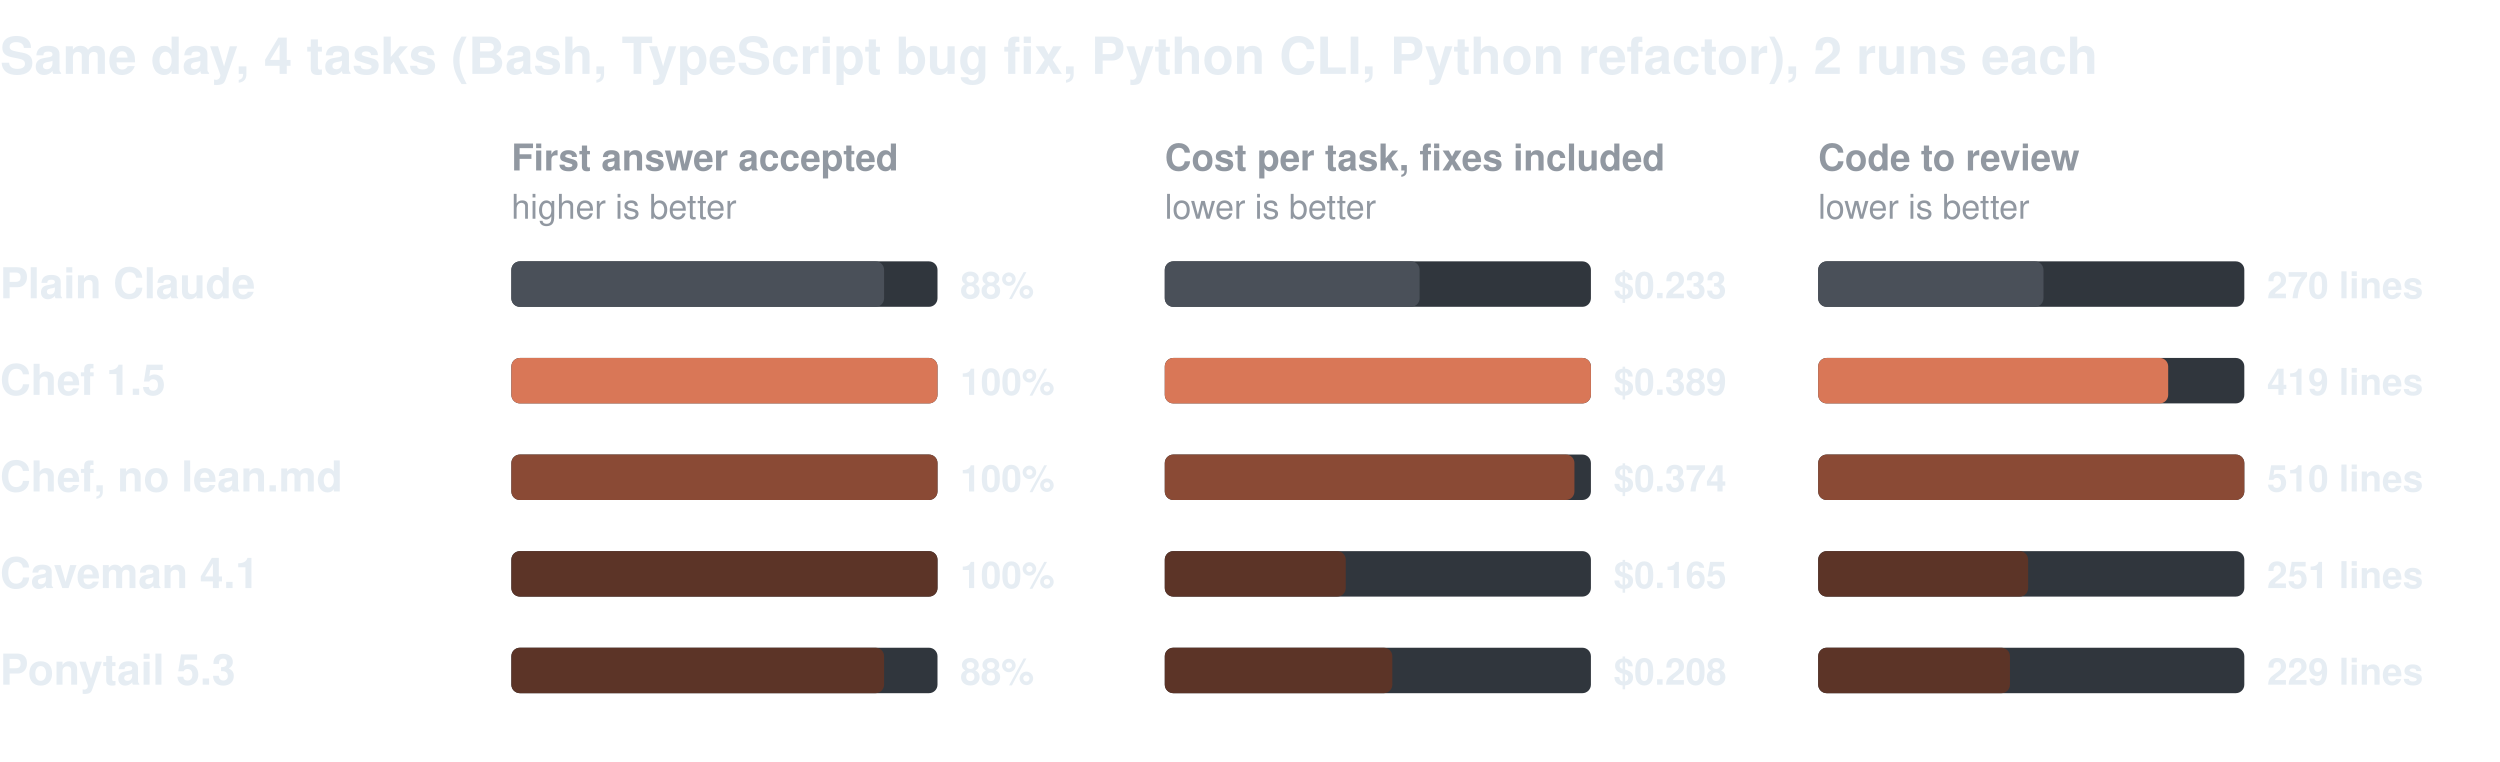
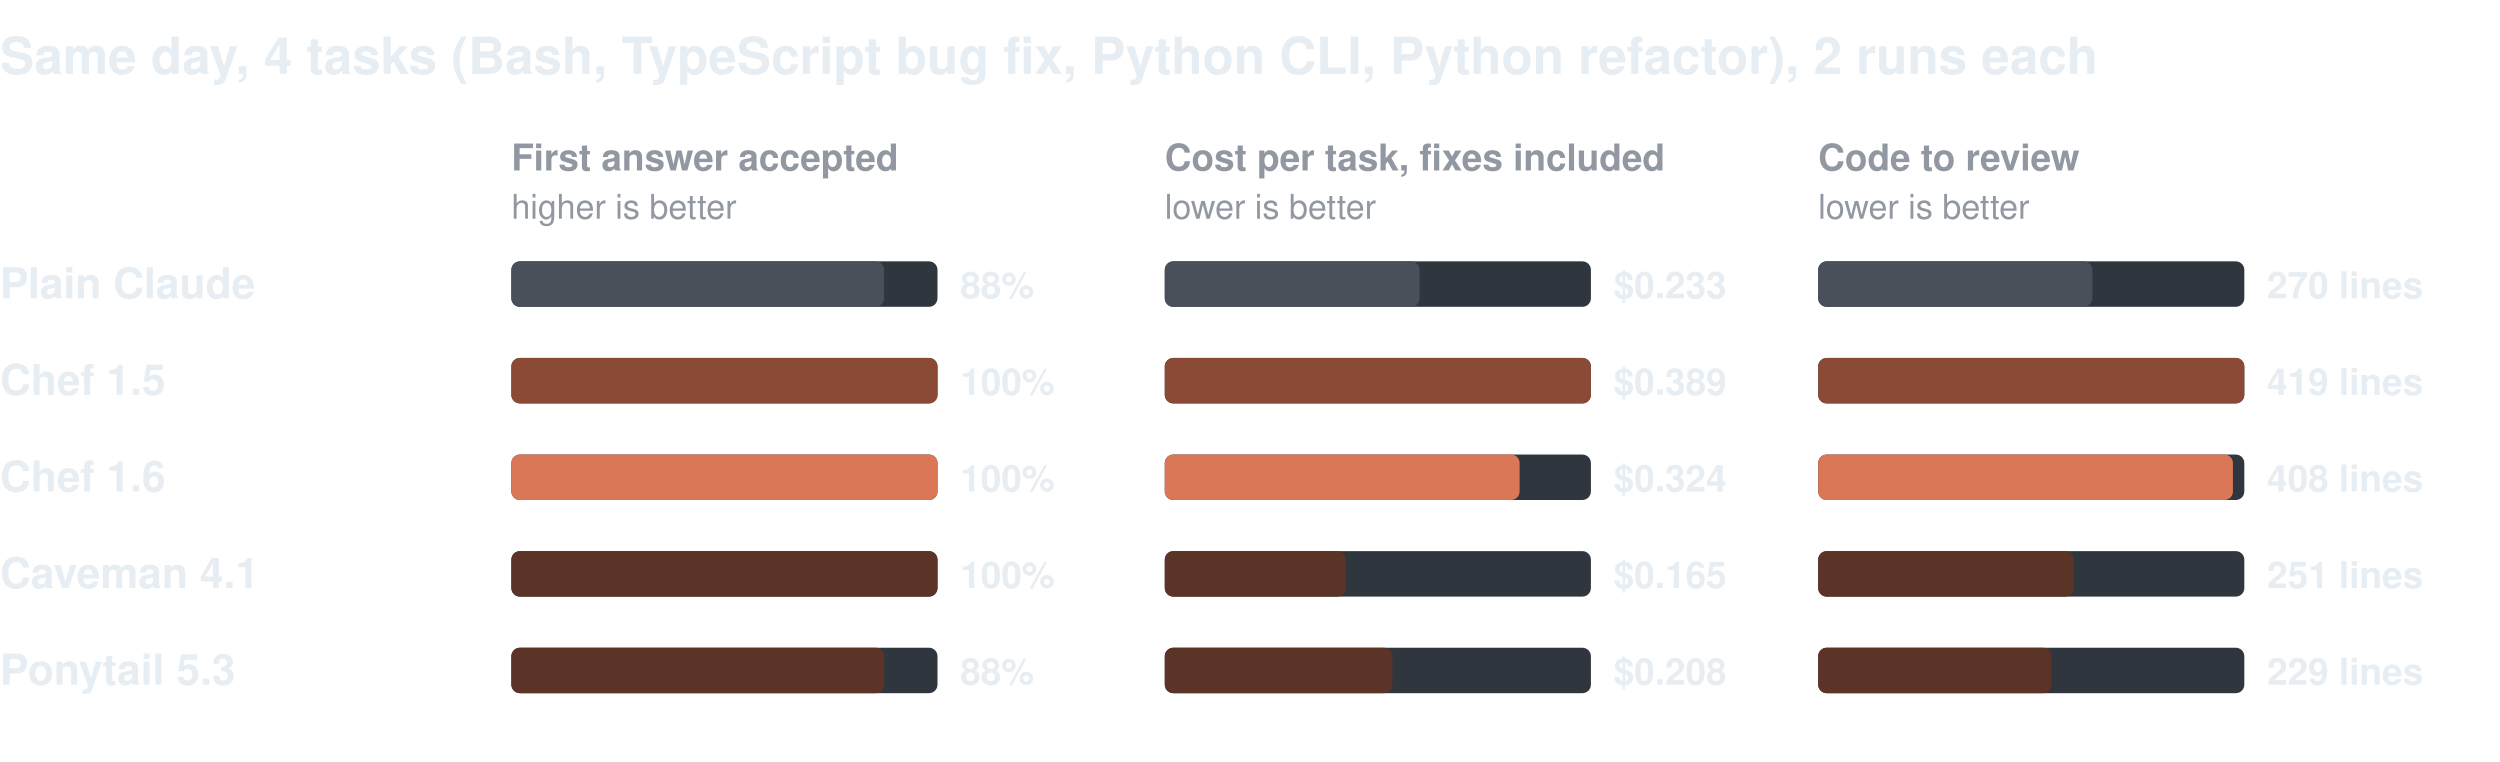
- <svg xmlns="http://www.w3.org/2000/svg" width="880" height="268" viewBox="0 0 880 268" role="img" aria-label="Same day, 4 tasks (Bash, TypeScript bug fix, Python CLI, Python refactor), 2 runs each. Plain Claude: first answer accepted 88%, $0.233 per task, 270 lines to review; Chef 1.5: first answer accepted 100%, $0.389 per task, 419 lines to review; Chef, no lean.md: first answer accepted 100%, $0.374 per task, 510 lines to review; Caveman 4.1: first answer accepted 100%, $0.165 per task, 251 lines to review; Ponytail 5.3: first answer accepted 88%, $0.208 per task, 229 lines to review">
+ <svg xmlns="http://www.w3.org/2000/svg" width="880" height="268" viewBox="0 0 880 268" role="img" aria-label="Same day, 4 tasks (Bash, TypeScript bug fix, Python CLI, Python refactor), 2 runs each. Plain Claude: first answer accepted 88%, $0.233 per task, 270 lines to review; Chef 1.5: first answer accepted 100%, $0.389 per task, 419 lines to review; Chef 1.6: first answer accepted 100%, $0.324 per task, 408 lines to review; Caveman 4.1: first answer accepted 100%, $0.165 per task, 251 lines to review; Ponytail 5.3: first answer accepted 88%, $0.208 per task, 229 lines to review">
  <text x="0.0" y="26.0" fill="#E6EDF3" font-family="-apple-system, BlinkMacSystemFont, 'Segoe UI', Helvetica, Arial, sans-serif" font-size="18" font-weight="600" text-anchor="start">Same day, 4 tasks (Bash, TypeScript bug fix, Python CLI, Python refactor), 2 runs each</text>
  <text x="180.0" y="60.0" fill="#9198A1" font-family="-apple-system, BlinkMacSystemFont, 'Segoe UI', Helvetica, Arial, sans-serif" font-size="13" font-weight="600" text-anchor="start">First answer accepted</text>
  <text x="180.0" y="77.0" fill="#9198A1" font-family="-apple-system, BlinkMacSystemFont, 'Segoe UI', Helvetica, Arial, sans-serif" font-size="12" font-weight="400" text-anchor="start">higher is better</text>
  <text x="410.0" y="60.0" fill="#9198A1" font-family="-apple-system, BlinkMacSystemFont, 'Segoe UI', Helvetica, Arial, sans-serif" font-size="13" font-weight="600" text-anchor="start">Cost per task, fixes included</text>
  <text x="410.0" y="77.0" fill="#9198A1" font-family="-apple-system, BlinkMacSystemFont, 'Segoe UI', Helvetica, Arial, sans-serif" font-size="12" font-weight="400" text-anchor="start">lower is better</text>
  <text x="640.0" y="60.0" fill="#9198A1" font-family="-apple-system, BlinkMacSystemFont, 'Segoe UI', Helvetica, Arial, sans-serif" font-size="13" font-weight="600" text-anchor="start">Code to review</text>
  <text x="640.0" y="77.0" fill="#9198A1" font-family="-apple-system, BlinkMacSystemFont, 'Segoe UI', Helvetica, Arial, sans-serif" font-size="12" font-weight="400" text-anchor="start">lower is better</text>
  <text x="0.0" y="105.0" fill="#E6EDF3" font-family="-apple-system, BlinkMacSystemFont, 'Segoe UI', Helvetica, Arial, sans-serif" font-size="15" font-weight="600" text-anchor="start">Plain Claude</text>
  <rect x="180.0" y="92.0" width="150.0" height="16.0" rx="3" fill="#30363D" />
  <rect x="180.0" y="92.0" width="131.2" height="16.0" rx="3" fill="#4A5059" />
  <text x="338.0" y="105.0" fill="#E6EDF3" font-family="-apple-system, BlinkMacSystemFont, 'Segoe UI', Helvetica, Arial, sans-serif" font-size="13" font-weight="600" text-anchor="start">88%</text>
  <rect x="410.0" y="92.0" width="150.0" height="16.0" rx="3" fill="#30363D" />
  <rect x="410.0" y="92.0" width="89.7" height="16.0" rx="3" fill="#4A5059" />
  <text x="568.0" y="105.0" fill="#E6EDF3" font-family="-apple-system, BlinkMacSystemFont, 'Segoe UI', Helvetica, Arial, sans-serif" font-size="13" font-weight="600" text-anchor="start">$0.233</text>
  <rect x="640.0" y="92.0" width="150.0" height="16.0" rx="3" fill="#30363D" />
-   <rect x="640.0" y="92.0" width="79.3" height="16.0" rx="3" fill="#4A5059" />
+   <rect x="640.0" y="92.0" width="96.5" height="16.0" rx="3" fill="#4A5059" />
  <text x="798.0" y="105.0" fill="#E6EDF3" font-family="-apple-system, BlinkMacSystemFont, 'Segoe UI', Helvetica, Arial, sans-serif" font-size="13" font-weight="600" text-anchor="start">270 lines</text>
  <text x="0.0" y="139.0" fill="#E6EDF3" font-family="-apple-system, BlinkMacSystemFont, 'Segoe UI', Helvetica, Arial, sans-serif" font-size="15" font-weight="600" text-anchor="start">Chef 1.5</text>
  <rect x="180.0" y="126.0" width="150.0" height="16.0" rx="3" fill="#30363D" />
-   <rect x="180.0" y="126.0" width="150.0" height="16.0" rx="3" fill="#D97757" />
+   <rect x="180.0" y="126.0" width="150.0" height="16.0" rx="3" fill="#8A4A35" />
  <text x="338.0" y="139.0" fill="#E6EDF3" font-family="-apple-system, BlinkMacSystemFont, 'Segoe UI', Helvetica, Arial, sans-serif" font-size="13" font-weight="600" text-anchor="start">100%</text>
  <rect x="410.0" y="126.0" width="150.0" height="16.0" rx="3" fill="#30363D" />
-   <rect x="410.0" y="126.0" width="150.0" height="16.0" rx="3" fill="#D97757" />
+   <rect x="410.0" y="126.0" width="150.0" height="16.0" rx="3" fill="#8A4A35" />
  <text x="568.0" y="139.0" fill="#E6EDF3" font-family="-apple-system, BlinkMacSystemFont, 'Segoe UI', Helvetica, Arial, sans-serif" font-size="13" font-weight="600" text-anchor="start">$0.389</text>
  <rect x="640.0" y="126.0" width="150.0" height="16.0" rx="3" fill="#30363D" />
-   <rect x="640.0" y="126.0" width="123.2" height="16.0" rx="3" fill="#D97757" />
+   <rect x="640.0" y="126.0" width="150.0" height="16.0" rx="3" fill="#8A4A35" />
  <text x="798.0" y="139.0" fill="#E6EDF3" font-family="-apple-system, BlinkMacSystemFont, 'Segoe UI', Helvetica, Arial, sans-serif" font-size="13" font-weight="600" text-anchor="start">419 lines</text>
-   <text x="0.0" y="173.0" fill="#E6EDF3" font-family="-apple-system, BlinkMacSystemFont, 'Segoe UI', Helvetica, Arial, sans-serif" font-size="15" font-weight="600" text-anchor="start">Chef, no lean.md</text>
+   <text x="0.0" y="173.0" fill="#E6EDF3" font-family="-apple-system, BlinkMacSystemFont, 'Segoe UI', Helvetica, Arial, sans-serif" font-size="15" font-weight="600" text-anchor="start">Chef 1.6</text>
  <rect x="180.0" y="160.0" width="150.0" height="16.0" rx="3" fill="#30363D" />
-   <rect x="180.0" y="160.0" width="150.0" height="16.0" rx="3" fill="#8A4A35" />
+   <rect x="180.0" y="160.0" width="150.0" height="16.0" rx="3" fill="#D97757" />
  <text x="338.0" y="173.0" fill="#E6EDF3" font-family="-apple-system, BlinkMacSystemFont, 'Segoe UI', Helvetica, Arial, sans-serif" font-size="13" font-weight="600" text-anchor="start">100%</text>
  <rect x="410.0" y="160.0" width="150.0" height="16.0" rx="3" fill="#30363D" />
-   <rect x="410.0" y="160.0" width="144.2" height="16.0" rx="3" fill="#8A4A35" />
-   <text x="568.0" y="173.0" fill="#E6EDF3" font-family="-apple-system, BlinkMacSystemFont, 'Segoe UI', Helvetica, Arial, sans-serif" font-size="13" font-weight="600" text-anchor="start">$0.374</text>
+   <rect x="410.0" y="160.0" width="124.9" height="16.0" rx="3" fill="#D97757" />
+   <text x="568.0" y="173.0" fill="#E6EDF3" font-family="-apple-system, BlinkMacSystemFont, 'Segoe UI', Helvetica, Arial, sans-serif" font-size="13" font-weight="600" text-anchor="start">$0.324</text>
  <rect x="640.0" y="160.0" width="150.0" height="16.0" rx="3" fill="#30363D" />
-   <rect x="640.0" y="160.0" width="150.0" height="16.0" rx="3" fill="#8A4A35" />
-   <text x="798.0" y="173.0" fill="#E6EDF3" font-family="-apple-system, BlinkMacSystemFont, 'Segoe UI', Helvetica, Arial, sans-serif" font-size="13" font-weight="600" text-anchor="start">510 lines</text>
+   <rect x="640.0" y="160.0" width="146.0" height="16.0" rx="3" fill="#D97757" />
+   <text x="798.0" y="173.0" fill="#E6EDF3" font-family="-apple-system, BlinkMacSystemFont, 'Segoe UI', Helvetica, Arial, sans-serif" font-size="13" font-weight="600" text-anchor="start">408 lines</text>
  <text x="0.0" y="207.0" fill="#E6EDF3" font-family="-apple-system, BlinkMacSystemFont, 'Segoe UI', Helvetica, Arial, sans-serif" font-size="15" font-weight="600" text-anchor="start">Caveman 4.1</text>
  <rect x="180.0" y="194.0" width="150.0" height="16.0" rx="3" fill="#30363D" />
  <rect x="180.0" y="194.0" width="150.0" height="16.0" rx="3" fill="#5C3427" />
  <text x="338.0" y="207.0" fill="#E6EDF3" font-family="-apple-system, BlinkMacSystemFont, 'Segoe UI', Helvetica, Arial, sans-serif" font-size="13" font-weight="600" text-anchor="start">100%</text>
  <rect x="410.0" y="194.0" width="150.0" height="16.0" rx="3" fill="#30363D" />
  <rect x="410.0" y="194.0" width="63.7" height="16.0" rx="3" fill="#5C3427" />
  <text x="568.0" y="207.0" fill="#E6EDF3" font-family="-apple-system, BlinkMacSystemFont, 'Segoe UI', Helvetica, Arial, sans-serif" font-size="13" font-weight="600" text-anchor="start">$0.165</text>
  <rect x="640.0" y="194.0" width="150.0" height="16.0" rx="3" fill="#30363D" />
-   <rect x="640.0" y="194.0" width="73.9" height="16.0" rx="3" fill="#5C3427" />
+   <rect x="640.0" y="194.0" width="90.0" height="16.0" rx="3" fill="#5C3427" />
  <text x="798.0" y="207.0" fill="#E6EDF3" font-family="-apple-system, BlinkMacSystemFont, 'Segoe UI', Helvetica, Arial, sans-serif" font-size="13" font-weight="600" text-anchor="start">251 lines</text>
  <text x="0.0" y="241.0" fill="#E6EDF3" font-family="-apple-system, BlinkMacSystemFont, 'Segoe UI', Helvetica, Arial, sans-serif" font-size="15" font-weight="600" text-anchor="start">Ponytail 5.3</text>
  <rect x="180.0" y="228.0" width="150.0" height="16.0" rx="3" fill="#30363D" />
  <rect x="180.0" y="228.0" width="131.2" height="16.0" rx="3" fill="#5C3427" />
  <text x="338.0" y="241.0" fill="#E6EDF3" font-family="-apple-system, BlinkMacSystemFont, 'Segoe UI', Helvetica, Arial, sans-serif" font-size="13" font-weight="600" text-anchor="start">88%</text>
  <rect x="410.0" y="228.0" width="150.0" height="16.0" rx="3" fill="#30363D" />
  <rect x="410.0" y="228.0" width="80.1" height="16.0" rx="3" fill="#5C3427" />
  <text x="568.0" y="241.0" fill="#E6EDF3" font-family="-apple-system, BlinkMacSystemFont, 'Segoe UI', Helvetica, Arial, sans-serif" font-size="13" font-weight="600" text-anchor="start">$0.208</text>
  <rect x="640.0" y="228.0" width="150.0" height="16.0" rx="3" fill="#30363D" />
-   <rect x="640.0" y="228.0" width="67.5" height="16.0" rx="3" fill="#5C3427" />
+   <rect x="640.0" y="228.0" width="82.1" height="16.0" rx="3" fill="#5C3427" />
  <text x="798.0" y="241.0" fill="#E6EDF3" font-family="-apple-system, BlinkMacSystemFont, 'Segoe UI', Helvetica, Arial, sans-serif" font-size="13" font-weight="600" text-anchor="start">229 lines</text>
</svg>
